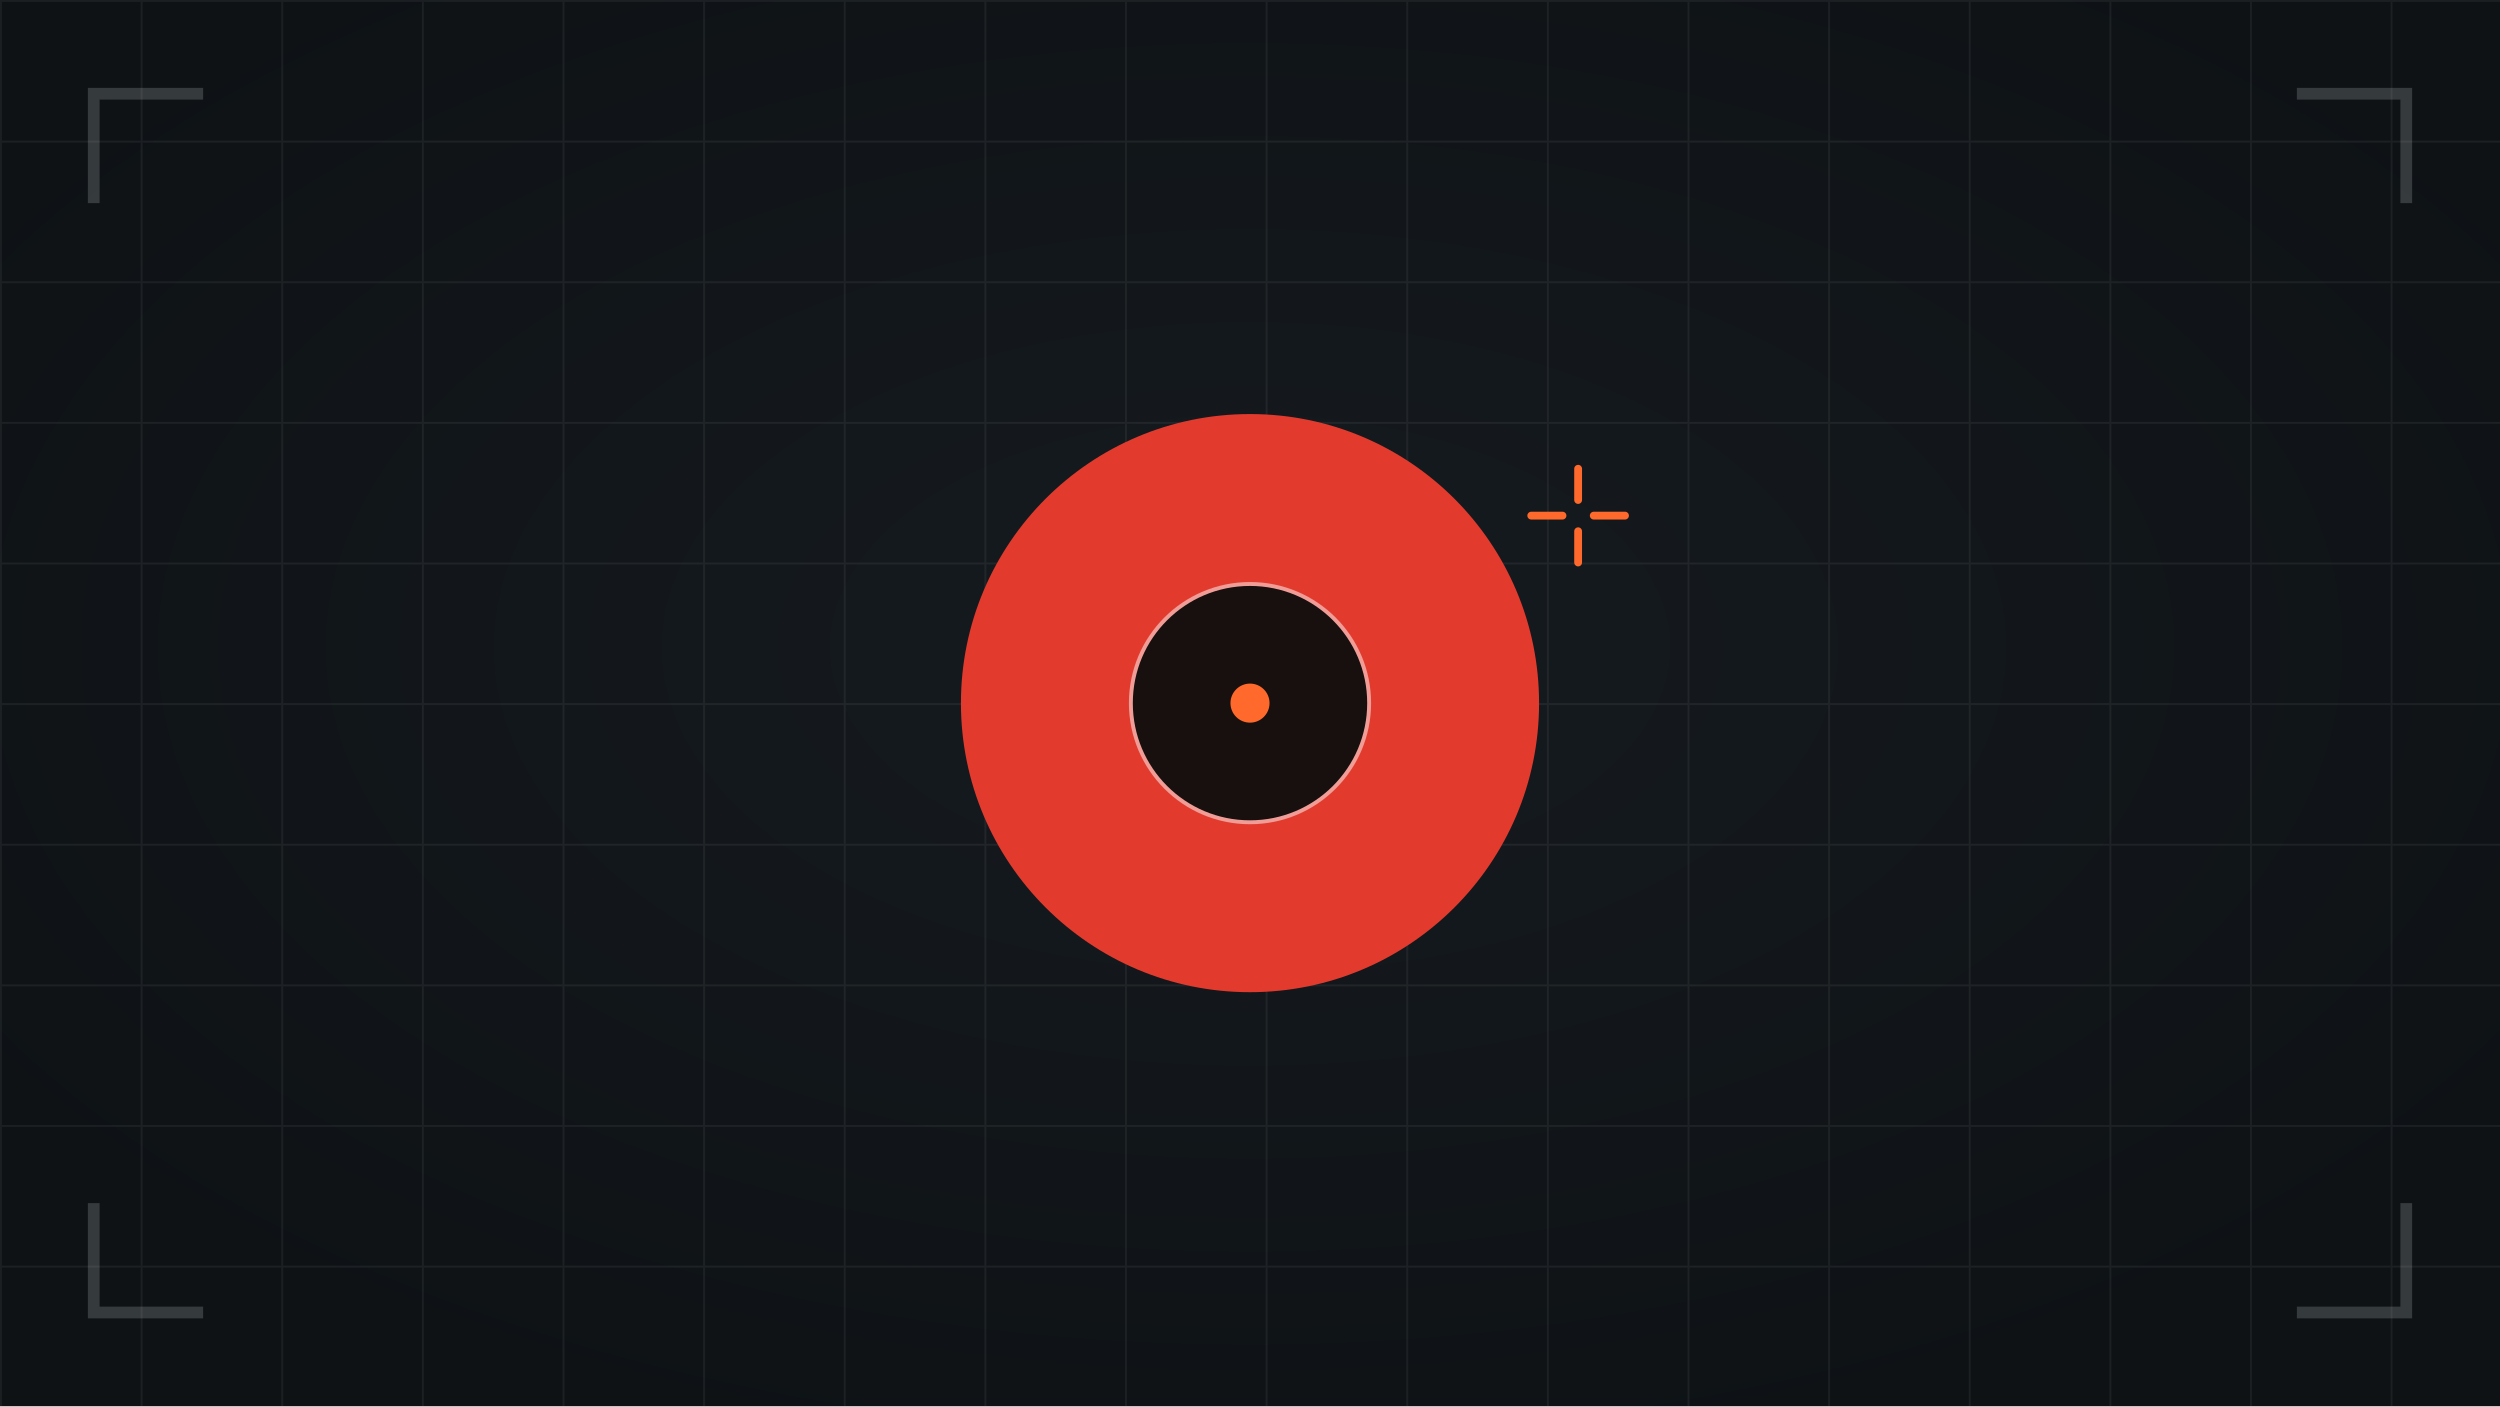
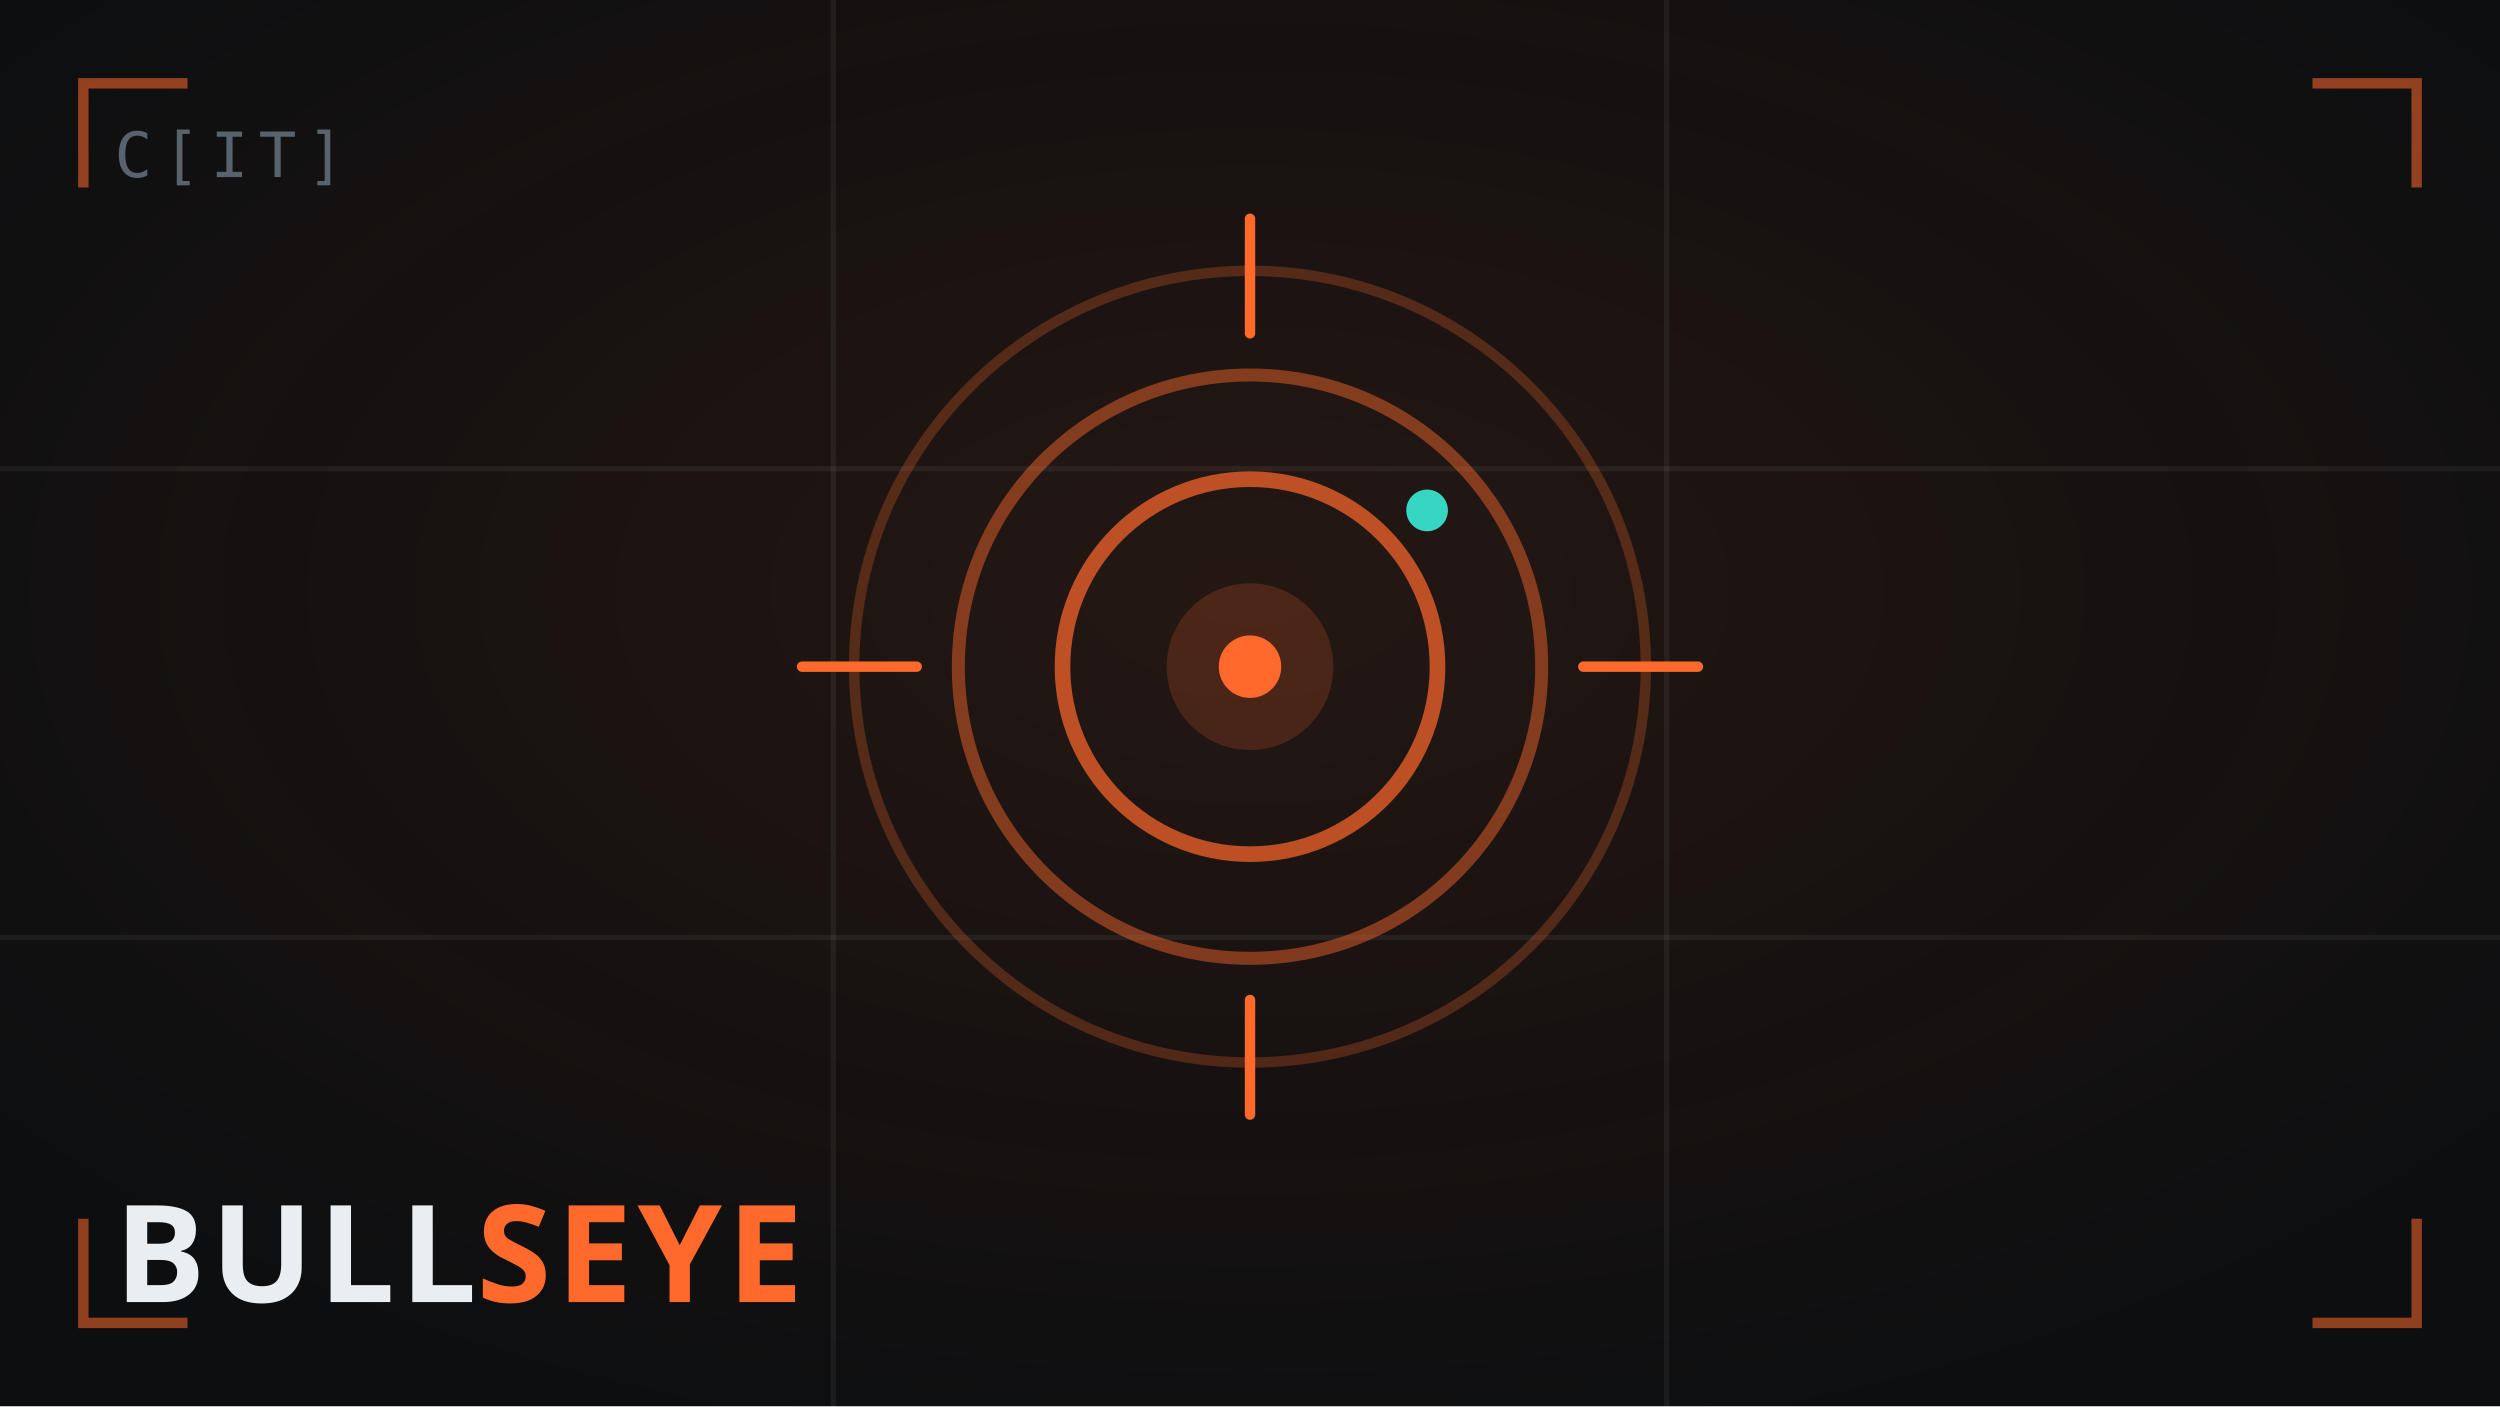
- <svg xmlns="http://www.w3.org/2000/svg" width="640" height="360" viewBox="0 0 640 360" role="img" aria-label="Bullseye">
+ <svg xmlns="http://www.w3.org/2000/svg" width="480" height="270" viewBox="0 0 480 270">
  <defs>
-     <radialGradient id="glow" cx="50%" cy="46%" r="60%">
-       <stop offset="0%" stop-color="#161b20" />
-       <stop offset="100%" stop-color="#0e1215" />
+     <radialGradient id="be_glow" cx="0.5" cy="0.42" r="0.65">
+       <stop offset="0" stop-color="#ff6a2c" stop-opacity="0.10" />
+       <stop offset="1" stop-color="#ff6a2c" stop-opacity="0" />
    </radialGradient>
-     <pattern id="grid" width="36" height="36" patternUnits="userSpaceOnUse">
-       <path d="M36 0H0V36" fill="none" stroke="rgba(233,238,242,0.06)" stroke-width="1" />
-     </pattern>
  </defs>
-   <rect width="640" height="360" fill="url(#glow)" />
-   <rect width="640" height="360" fill="url(#grid)" />
-   <g fill="none" stroke="rgba(233,238,242,0.18)" stroke-width="3">
-     <path d="M24 52 V24 H52" />
-     <path d="M588 24 H616 V52" />
-     <path d="M616 308 V336 H588" />
-     <path d="M52 336 H24 V308" />
+   <rect width="480" height="270" fill="#0c0e10" />
+   <rect width="480" height="270" fill="url(#be_glow)" />
+   <g stroke="rgba(233,238,242,0.06)" stroke-width="1">
+     <line x1="0" y1="90" x2="480" y2="90" />
+     <line x1="0" y1="180" x2="480" y2="180" />
+     <line x1="160" y1="0" x2="160" y2="270" />
+     <line x1="320" y1="0" x2="320" y2="270" />
  </g>
-   <g transform="translate(320 180)">
-     <circle r="74" fill="#e23b2e" />
-     <circle r="30" fill="none" stroke="rgba(255,255,255,0.5)" stroke-width="2" />
-     <circle r="30" fill="#17100e" />
-     <circle r="5" fill="#ff6a2c" />
+   <g transform="translate(240,128)">
+     <circle r="76" fill="none" stroke="#ff6a2c" stroke-width="2" opacity="0.25" />
+     <circle r="56" fill="none" stroke="#ff6a2c" stroke-width="2.5" opacity="0.45" />
+     <circle r="36" fill="none" stroke="#ff6a2c" stroke-width="3" opacity="0.7" />
+     <circle r="16" fill="#ff6a2c" opacity="0.18" />
+     <circle r="6" fill="#ff6a2c" />
+     <g stroke="#ff6a2c" stroke-width="2" stroke-linecap="round">
+       <line x1="0" y1="-86" x2="0" y2="-64" />
+       <line x1="0" y1="64" x2="0" y2="86" />
+       <line x1="-86" y1="0" x2="-64" y2="0" />
+       <line x1="64" y1="0" x2="86" y2="0" />
+     </g>
+     <circle cx="34" cy="-30" r="4" fill="#36d6c3" />
  </g>
-   <g stroke="#ff6a2c" stroke-width="2" stroke-linecap="round" transform="translate(404 132)">
-     <line x1="0" y1="-12" x2="0" y2="-4" />
-     <line x1="0" y1="4" x2="0" y2="12" />
-     <line x1="-12" y1="0" x2="-4" y2="0" />
-     <line x1="4" y1="0" x2="12" y2="0" />
+   <g stroke="#ff6a2c" stroke-width="2" fill="none" opacity="0.55">
+     <path d="M16 36 L16 16 L36 16" />
+     <path d="M464 36 L464 16 L444 16" />
+     <path d="M16 234 L16 254 L36 254" />
+     <path d="M464 234 L464 254 L444 254" />
  </g>
+   <text x="22" y="34" font-family="'JetBrains Mono', ui-monospace, monospace" font-size="12" letter-spacing="2" fill="#59636d">C[IT]</text>
+   <text x="22" y="250" font-family="'Chakra Petch', 'Archivo', system-ui, sans-serif" font-size="26" font-weight="700" letter-spacing="1" fill="#e9eef2">BULL<tspan fill="#ff6a2c">SEYE</tspan>
+   </text>
</svg>
